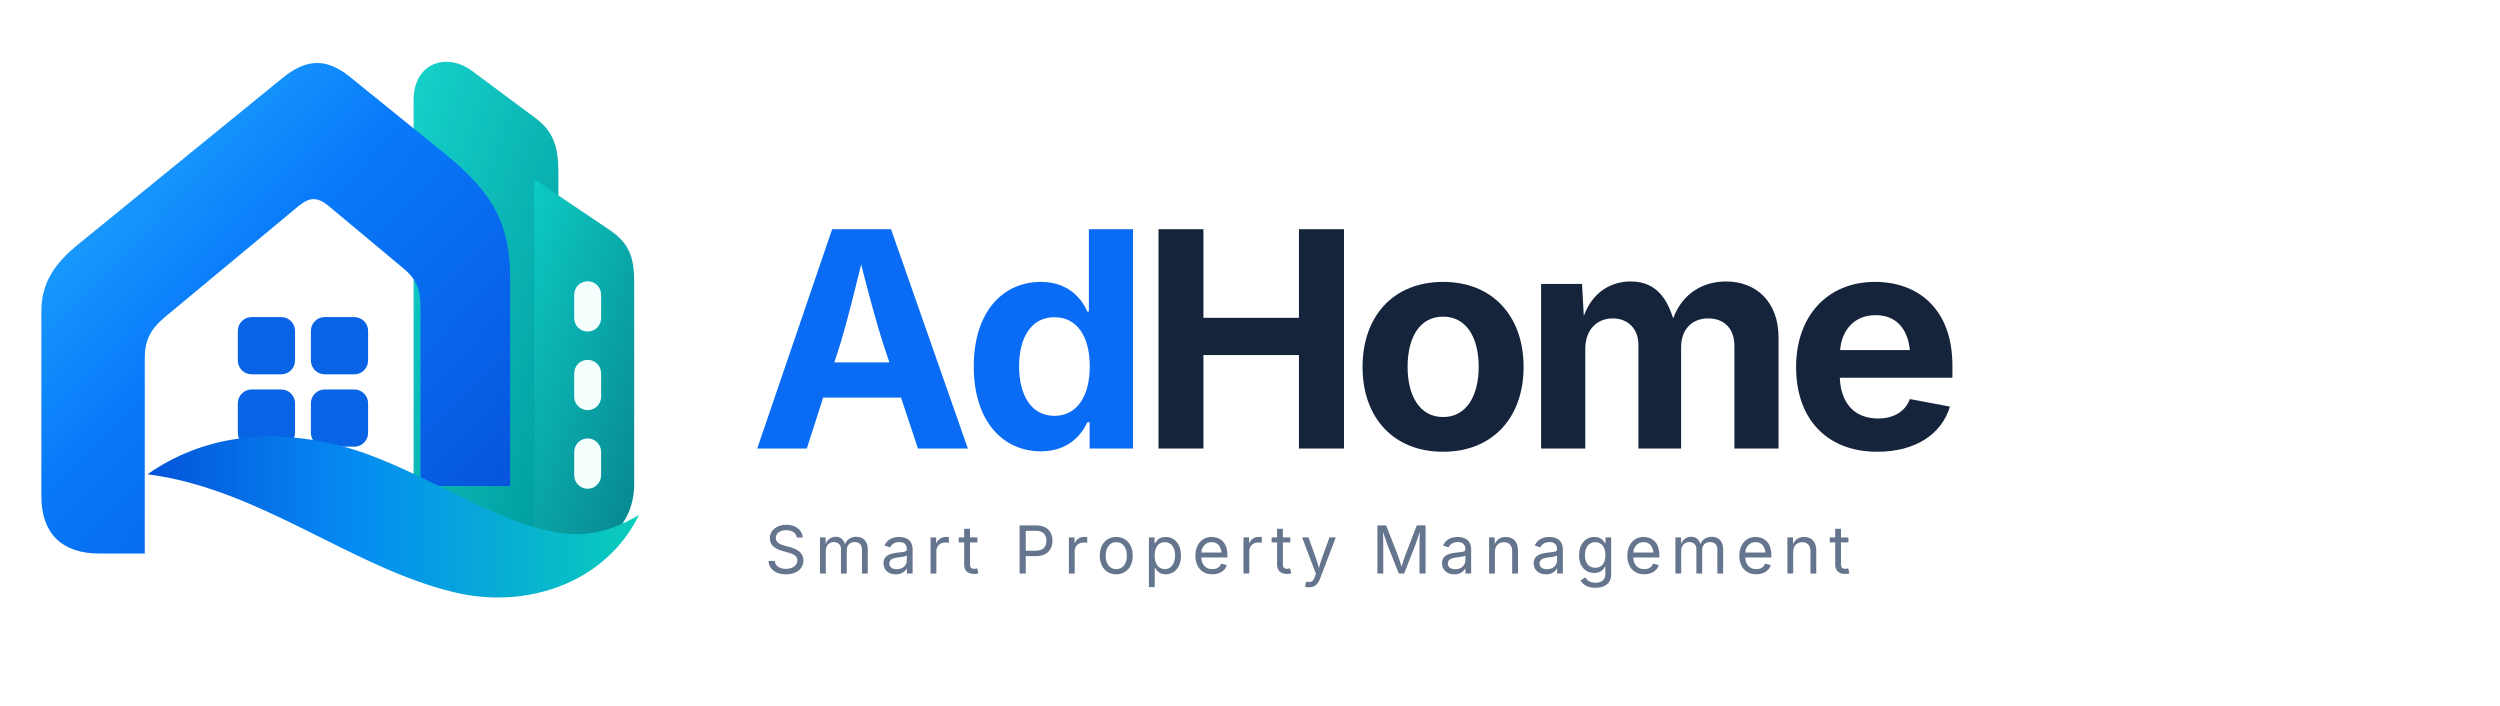
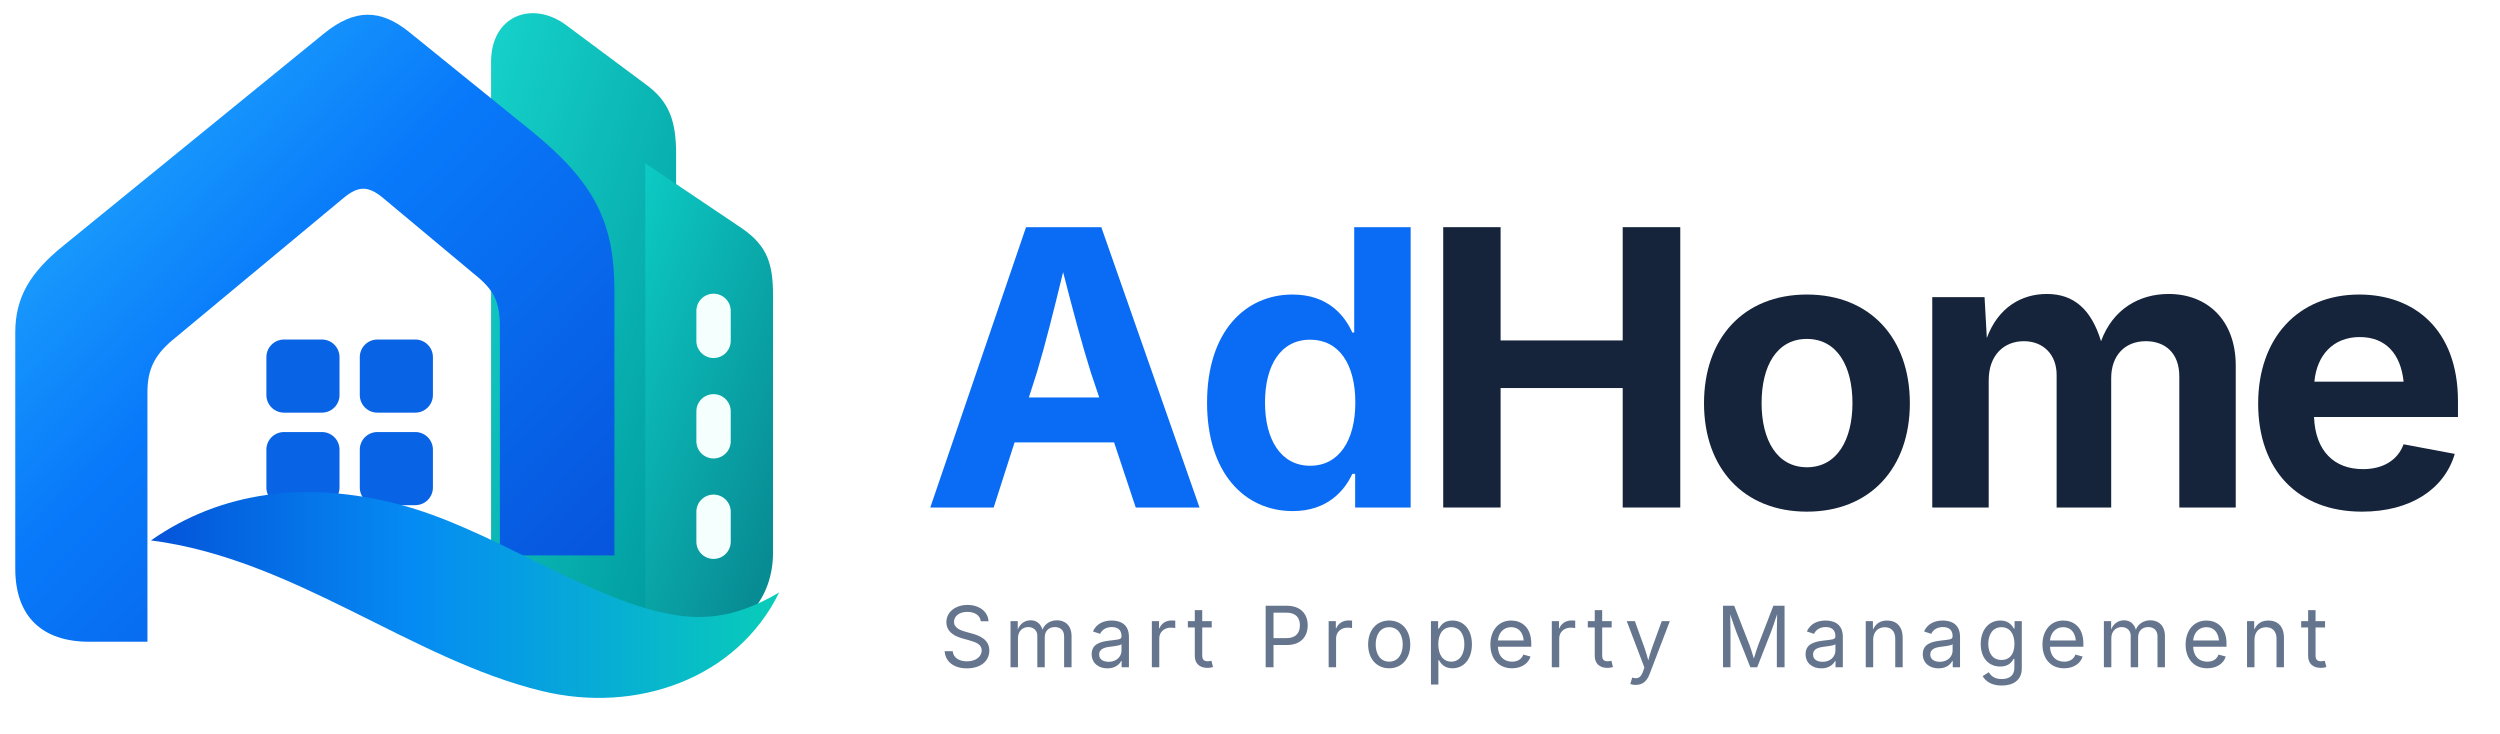
- <svg xmlns="http://www.w3.org/2000/svg" width="340" height="96" viewBox="0 0 340 96" role="img" aria-labelledby="title desc">
+ <svg xmlns="http://www.w3.org/2000/svg" width="266" height="78" viewBox="4 7 266 78" role="img" aria-labelledby="title desc">
  <svg x="0" y="0" width="90" height="90" viewBox="0 0 96 96">
    <defs>
      <linearGradient id="ad-home-full-roof" x1="0" y1="0" x2="1" y2="1">
        <stop offset="0" stop-color="#28B7FF" />
        <stop offset="0.44" stop-color="#0879FA" />
        <stop offset="1" stop-color="#0750D8" />
      </linearGradient>
      <linearGradient id="ad-home-full-tower" x1="0" y1="0" x2="0.9" y2="1">
        <stop offset="0" stop-color="#16D2CB" />
        <stop offset="1" stop-color="#009B9F" />
      </linearGradient>
      <linearGradient id="ad-home-full-front" x1="0" y1="0" x2="0.7" y2="1">
        <stop offset="0" stop-color="#0CCBC4" />
        <stop offset="1" stop-color="#088C94" />
      </linearGradient>
      <linearGradient id="ad-home-full-flow" x1="0" y1="0" x2="1" y2="0">
        <stop offset="0" stop-color="#0453D9" />
        <stop offset="0.42" stop-color="#058BF3" />
        <stop offset="1" stop-color="#09CDB8" />
      </linearGradient>
    </defs>
    <g>
      <path d="M60 14.5C60 9.2 64.7 7.5 68.5 10.3L77.5 17C80.3 19 81 21.3 81 25V71.7C81 76.7 77.5 80.3 72.5 80.3H60V14.5Z" fill="url(#ad-home-full-tower)" />
      <path d="M77.5 26L88.5 33.4C91.4 35.4 92 37.5 92 41V70.2C92 76.2 87.5 80.3 81.5 80.3H77.5V26Z" fill="url(#ad-home-full-front)" />
      <path d="M6 45.2C6 41.2 7.7 38.4 11.4 35.4L41 11.3C44.5 8.45 47.4 8.45 50.7 11.1L64.6 22.35C71.8 28.2 74 32.8 74 40.4V70.5H61V44.7C61 41.7 60.4 40.4 58 38.5L47.7 29.9C46 28.5 44.9 28.6 43.3 29.9L23.8 46.1C21.8 47.8 21 49.4 21 52V80.3H14.4C9 80.3 6 77.4 6 72V45.2Z" fill="url(#ad-home-full-roof)" />
      <rect x="34.5" y="46" width="8.3" height="8.3" rx="2" fill="#0864E5" />
      <rect x="45.1" y="46" width="8.3" height="8.3" rx="2" fill="#0864E5" />
      <rect x="34.5" y="56.5" width="8.3" height="8.3" rx="2" fill="#0864E5" />
      <rect x="45.1" y="56.5" width="8.3" height="8.3" rx="2" fill="#0864E5" />
      <rect x="83.3" y="40.8" width="3.9" height="7.3" rx="1.95" fill="#F5FFFE" />
      <rect x="83.3" y="52.2" width="3.9" height="7.3" rx="1.95" fill="#F5FFFE" />
      <rect x="83.3" y="63.6" width="3.9" height="7.3" rx="1.95" fill="#F5FFFE" />
      <path d="M21.4 68.8C29.4 63.2 39.1 62 49.5 64.7C59.6 67.3 70 74.9 79.5 77C83.5 77.9 87.5 77.8 92.7 74.7C87.9 84.5 76.5 88.5 65.8 85.9C50.9 82.3 37.7 70.9 21.4 68.8Z" fill="url(#ad-home-full-flow)" />
    </g>
  </svg>
  <g fill="#0A6CF4">
    <path d="M102.981 61.0H109.728L111.95 54.073H122.54L124.842 61.0H131.629L121.179 31.171H113.171ZM113.471 49.289 114.332 46.606C115.233 43.603 116.114 40.06 117.115 35.956C118.156 40.02 119.097 43.543 120.058 46.606L120.958 49.289Z" />
    <path d="M141.56 61.38C145.204 61.38 147.066 59.218 147.887 57.417H148.187V61.0H154.093V31.171H148.087V42.382H147.887C147.086 40.6 145.324 38.338 141.52 38.338C136.555 38.338 132.431 42.202 132.431 49.849C132.431 57.296 136.395 61.38 141.56 61.38ZM143.402 56.556C140.279 56.556 138.597 53.773 138.597 49.829C138.597 45.905 140.239 43.143 143.402 43.143C146.485 43.143 148.207 45.765 148.207 49.829C148.207 53.873 146.465 56.556 143.402 56.556Z" />
  </g>
  <g fill="#15243B">
    <path d="M157.558 61.0H163.664V48.288H176.656V61.0H182.782V31.171H176.656V43.223H163.664V31.171H157.558Z" />
    <path d="M196.257 61.44C202.984 61.44 207.208 56.796 207.208 49.909C207.208 42.982 202.984 38.338 196.257 38.338C189.511 38.338 185.307 42.982 185.307 49.909C185.307 56.796 189.511 61.44 196.257 61.44ZM196.257 56.716C193.054 56.716 191.433 53.793 191.433 49.889C191.433 45.925 193.054 43.062 196.257 43.062C199.46 43.062 201.102 45.945 201.102 49.889C201.102 53.793 199.46 56.716 196.257 56.716Z" />
    <path d="M209.592 61.0H215.598V47.467C215.598 44.784 217.219 43.303 219.342 43.303C221.383 43.303 222.825 44.704 222.825 46.886V61.0H228.631V47.227C228.631 44.884 230.032 43.303 232.314 43.303C234.336 43.303 235.878 44.524 235.878 47.046V61.0H241.883V45.905C241.883 41.041 238.841 38.278 234.737 38.278C231.654 38.278 228.811 39.859 227.55 43.303C226.508 39.899 224.647 38.278 221.784 38.278C219.101 38.278 216.599 39.699 215.398 42.962L215.157 38.618H209.592Z" />
    <path d="M255.318 61.44C260.523 61.44 264.087 59.018 265.188 55.294L259.743 54.273C259.102 55.995 257.521 56.916 255.418 56.916C252.396 56.916 250.354 55.034 250.213 51.371H265.528V49.689C265.528 42.042 260.864 38.338 255.018 38.338C248.472 38.338 244.268 43.022 244.268 49.929C244.268 56.996 248.472 61.44 255.318 61.44ZM250.253 47.607C250.494 44.844 252.215 42.862 255.078 42.862C257.861 42.862 259.442 44.684 259.743 47.607Z" />
  </g>
  <g fill="#65758E">
    <path d="M106.887 78.114C108.399 78.114 109.265 77.288 109.265 76.216C109.265 74.994 108.113 74.599 107.41 74.405L106.755 74.225C106.276 74.093 105.507 73.852 105.507 73.166C105.507 72.551 106.07 72.103 106.918 72.103C107.696 72.103 108.285 72.467 108.359 73.104H109.177C109.137 72.116 108.236 71.364 106.944 71.364C105.679 71.364 104.694 72.098 104.694 73.206C104.694 74.076 105.31 74.616 106.364 74.915L107.155 75.139C107.854 75.337 108.452 75.57 108.452 76.203C108.452 76.901 107.775 77.367 106.887 77.367C106.118 77.367 105.433 77.029 105.367 76.286H104.51C104.584 77.385 105.468 78.114 106.887 78.114Z" />
    <path d="M111.519 78.0H112.31V74.906C112.31 74.124 112.833 73.72 113.408 73.72C113.962 73.72 114.371 74.084 114.371 74.629V78.0H115.162V74.792C115.162 74.172 115.566 73.72 116.23 73.72C116.757 73.72 117.223 74.001 117.223 74.708V78.0H118.014V74.687C118.014 73.548 117.32 72.999 116.467 72.999C115.755 72.999 115.153 73.381 114.92 74.001C114.744 73.395 114.314 72.999 113.668 72.999C113.088 72.999 112.534 73.324 112.292 73.988L112.288 73.087H111.519Z" />
    <path d="M121.828 78.114C122.659 78.114 123.12 77.679 123.287 77.332H123.34V78.0H124.118V74.761C124.118 73.228 122.935 73.025 122.276 73.025C121.516 73.025 120.672 73.298 120.294 74.19L121.055 74.44C121.208 74.098 121.591 73.72 122.298 73.72C122.979 73.72 123.327 74.071 123.327 74.682V74.708C123.327 75.073 122.94 75.047 122.065 75.157C121.156 75.271 120.154 75.478 120.154 76.603C120.154 77.569 120.896 78.114 121.828 78.114ZM121.964 77.416C121.375 77.416 120.949 77.152 120.949 76.642C120.949 76.084 121.454 75.899 122.03 75.825C122.333 75.785 123.195 75.697 123.327 75.543V76.225C123.327 76.827 122.839 77.416 121.964 77.416Z" />
    <path d="M126.556 78.0H127.347V74.924C127.347 74.26 127.866 73.781 128.573 73.781C128.784 73.781 129 73.816 129.048 73.825V73.03C128.956 73.025 128.762 73.017 128.648 73.017C128.064 73.017 127.554 73.346 127.374 73.843H127.321V73.087H126.556Z" />
    <path d="M132.928 73.087H131.917V71.918H131.126V73.087H130.388V73.764H131.126V76.787C131.126 77.591 131.627 78.062 132.475 78.062C132.678 78.062 132.902 78.031 133.064 77.974L132.902 77.306C132.77 77.332 132.598 77.358 132.497 77.358C132.08 77.358 131.917 77.165 131.917 76.726V73.764H132.928Z" />
    <path d="M138.667 78.0H139.502V75.631H140.912C142.437 75.631 143.14 74.704 143.14 73.535C143.14 72.371 142.437 71.452 140.908 71.452H138.667ZM139.502 74.897V72.186H140.864C141.91 72.186 142.31 72.762 142.31 73.535C142.31 74.313 141.91 74.897 140.873 74.897Z" />
    <path d="M145.368 78.0H146.159V74.924C146.159 74.26 146.678 73.781 147.385 73.781C147.596 73.781 147.811 73.816 147.86 73.825V73.03C147.767 73.025 147.574 73.017 147.46 73.017C146.875 73.017 146.366 73.346 146.185 73.843H146.133V73.087H145.368Z" />
    <path d="M151.806 78.105C153.146 78.105 154.051 77.09 154.051 75.574C154.051 74.036 153.146 73.025 151.806 73.025C150.47 73.025 149.569 74.036 149.569 75.574C149.569 77.09 150.47 78.105 151.806 78.105ZM151.806 77.398C150.826 77.398 150.373 76.541 150.373 75.574C150.373 74.594 150.826 73.733 151.806 73.733C152.799 73.733 153.252 74.599 153.252 75.574C153.252 76.541 152.799 77.398 151.806 77.398Z" />
    <path d="M156.253 79.837H157.044V77.24H157.105C157.268 77.512 157.597 78.105 158.533 78.105C159.76 78.105 160.612 77.121 160.612 75.557C160.612 74.001 159.755 73.025 158.529 73.025C157.571 73.025 157.268 73.614 157.105 73.874H157.017V73.087H156.253ZM158.415 77.398C157.523 77.398 157.035 76.642 157.035 75.548C157.035 74.462 157.51 73.733 158.415 73.733C159.346 73.733 159.808 74.528 159.808 75.548C159.808 76.581 159.333 77.398 158.415 77.398Z" />
    <path d="M164.879 78.105C165.885 78.105 166.619 77.6 166.848 76.857L166.083 76.646C165.898 77.147 165.463 77.402 164.883 77.402C164.013 77.402 163.416 76.84 163.376 75.812H166.927V75.482C166.927 73.667 165.828 73.025 164.787 73.025C163.446 73.025 162.576 74.076 162.576 75.583C162.576 77.095 163.455 78.105 164.879 78.105ZM163.38 75.144C163.429 74.392 163.943 73.729 164.787 73.729C165.595 73.729 166.048 74.309 166.123 75.144Z" />
    <path d="M169.111 78.0H169.902V74.924C169.902 74.26 170.42 73.781 171.128 73.781C171.339 73.781 171.554 73.816 171.602 73.825V73.03C171.51 73.025 171.317 73.017 171.202 73.017C170.618 73.017 170.108 73.346 169.928 73.843H169.875V73.087H169.111Z" />
    <path d="M175.482 73.087H174.472V71.918H173.681V73.087H172.942V73.764H173.681V76.787C173.681 77.591 174.182 78.062 175.03 78.062C175.232 78.062 175.456 78.031 175.619 77.974L175.456 77.306C175.324 77.332 175.153 77.358 175.052 77.358C174.634 77.358 174.472 77.165 174.472 76.726V73.764H175.482Z" />
    <path d="M177.464 79.78C177.547 79.819 177.763 79.872 178.044 79.872C178.738 79.872 179.213 79.516 179.512 78.734L181.67 73.087H180.808L179.754 76C179.6 76.427 179.485 76.853 179.376 77.262C179.261 76.853 179.151 76.431 178.998 76L177.952 73.087H177.086L178.963 78.026L178.822 78.435C178.58 79.138 178.233 79.244 177.75 79.116L177.666 79.094Z" />
    <path d="M187.329 78.0H188.125V74.26C188.125 73.755 188.107 72.981 188.094 72.357C188.353 73.126 188.608 73.891 188.753 74.26L190.238 78.0H190.963L192.427 74.26C192.576 73.878 192.849 73.091 193.086 72.344C193.068 73.025 193.055 73.777 193.055 74.26V78.0H193.877V71.452H192.686L191.095 75.583C190.968 75.913 190.766 76.559 190.612 77.073C190.458 76.541 190.251 75.899 190.128 75.583L188.516 71.452H187.329Z" />
    <path d="M197.788 78.114C198.618 78.114 199.08 77.679 199.247 77.332H199.3V78.0H200.077V74.761C200.077 73.228 198.895 73.025 198.236 73.025C197.476 73.025 196.632 73.298 196.254 74.19L197.014 74.44C197.168 74.098 197.55 73.72 198.258 73.72C198.939 73.72 199.286 74.071 199.286 74.682V74.708C199.286 75.073 198.9 75.047 198.025 75.157C197.115 75.271 196.113 75.478 196.113 76.603C196.113 77.569 196.856 78.114 197.788 78.114ZM197.924 77.416C197.335 77.416 196.909 77.152 196.909 76.642C196.909 76.084 197.414 75.899 197.99 75.825C198.293 75.785 199.154 75.697 199.286 75.543V76.225C199.286 76.827 198.799 77.416 197.924 77.416Z" />
    <path d="M203.307 75.056C203.307 74.216 203.839 73.737 204.546 73.737C205.232 73.737 205.654 74.19 205.654 74.946V78.0H206.445V74.88C206.445 73.636 205.777 73.025 204.784 73.025C204.124 73.025 203.597 73.302 203.281 73.997L203.276 73.087H202.516V78.0H203.307Z" />
    <path d="M210.259 78.114C211.089 78.114 211.551 77.679 211.718 77.332H211.771V78.0H212.548V74.761C212.548 73.228 211.366 73.025 210.707 73.025C209.947 73.025 209.103 73.298 208.725 74.19L209.485 74.44C209.639 74.098 210.022 73.72 210.729 73.72C211.41 73.72 211.757 74.071 211.757 74.682V74.708C211.757 75.073 211.371 75.047 210.496 75.157C209.587 75.271 208.585 75.478 208.585 76.603C208.585 77.569 209.327 78.114 210.259 78.114ZM210.395 77.416C209.806 77.416 209.38 77.152 209.38 76.642C209.38 76.084 209.885 75.899 210.461 75.825C210.764 75.785 211.626 75.697 211.757 75.543V76.225C211.757 76.827 211.27 77.416 210.395 77.416Z" />
    <path d="M216.978 79.942C218.173 79.942 219.118 79.397 219.118 78.127V73.087H218.349V73.874H218.274C218.107 73.61 217.791 73.025 216.842 73.025C215.616 73.025 214.75 74.001 214.75 75.521C214.75 77.064 215.646 77.921 216.824 77.921C217.773 77.921 218.085 77.38 218.252 77.099H218.327V78.083C218.327 78.892 217.76 79.252 216.978 79.252C216.112 79.252 215.804 78.813 215.598 78.527L214.956 78.94C215.26 79.481 215.888 79.942 216.978 79.942ZM216.956 77.218C216.033 77.218 215.554 76.515 215.554 75.504C215.554 74.524 216.02 73.733 216.956 73.733C217.861 73.733 218.336 74.462 218.336 75.504C218.336 76.576 217.848 77.218 216.956 77.218Z" />
    <path d="M223.622 78.105C224.628 78.105 225.362 77.6 225.591 76.857L224.826 76.646C224.642 77.147 224.207 77.402 223.626 77.402C222.756 77.402 222.159 76.84 222.119 75.812H225.67V75.482C225.67 73.667 224.571 73.025 223.53 73.025C222.189 73.025 221.319 74.076 221.319 75.583C221.319 77.095 222.198 78.105 223.622 78.105ZM222.124 75.144C222.172 74.392 222.686 73.729 223.53 73.729C224.338 73.729 224.791 74.309 224.866 75.144Z" />
    <path d="M227.854 78.0H228.645V74.906C228.645 74.124 229.168 73.72 229.743 73.72C230.297 73.72 230.706 74.084 230.706 74.629V78.0H231.497V74.792C231.497 74.172 231.901 73.72 232.565 73.72C233.092 73.72 233.558 74.001 233.558 74.708V78.0H234.349V74.687C234.349 73.548 233.654 72.999 232.802 72.999C232.09 72.999 231.488 73.381 231.255 74.001C231.079 73.395 230.649 72.999 230.003 72.999C229.423 72.999 228.869 73.324 228.627 73.988L228.623 73.087H227.854Z" />
    <path d="M238.853 78.105C239.859 78.105 240.593 77.6 240.822 76.857L240.057 76.646C239.872 77.147 239.437 77.402 238.857 77.402C237.987 77.402 237.39 76.84 237.35 75.812H240.901V75.482C240.901 73.667 239.802 73.025 238.761 73.025C237.42 73.025 236.55 74.076 236.55 75.583C236.55 77.095 237.429 78.105 238.853 78.105ZM237.354 75.144C237.403 74.392 237.917 73.729 238.761 73.729C239.569 73.729 240.022 74.309 240.097 75.144Z" />
    <path d="M243.876 75.056C243.876 74.216 244.407 73.737 245.115 73.737C245.8 73.737 246.222 74.19 246.222 74.946V78.0H247.013V74.88C247.013 73.636 246.345 73.025 245.352 73.025C244.693 73.025 244.166 73.302 243.849 73.997L243.845 73.087H243.085V78.0H243.876Z" />
    <path d="M251.386 73.087H250.375V71.918H249.584V73.087H248.846V73.764H249.584V76.787C249.584 77.591 250.085 78.062 250.933 78.062C251.135 78.062 251.359 78.031 251.522 77.974L251.359 77.306C251.227 77.332 251.056 77.358 250.955 77.358C250.537 77.358 250.375 77.165 250.375 76.726V73.764H251.386Z" />
  </g>
</svg>
